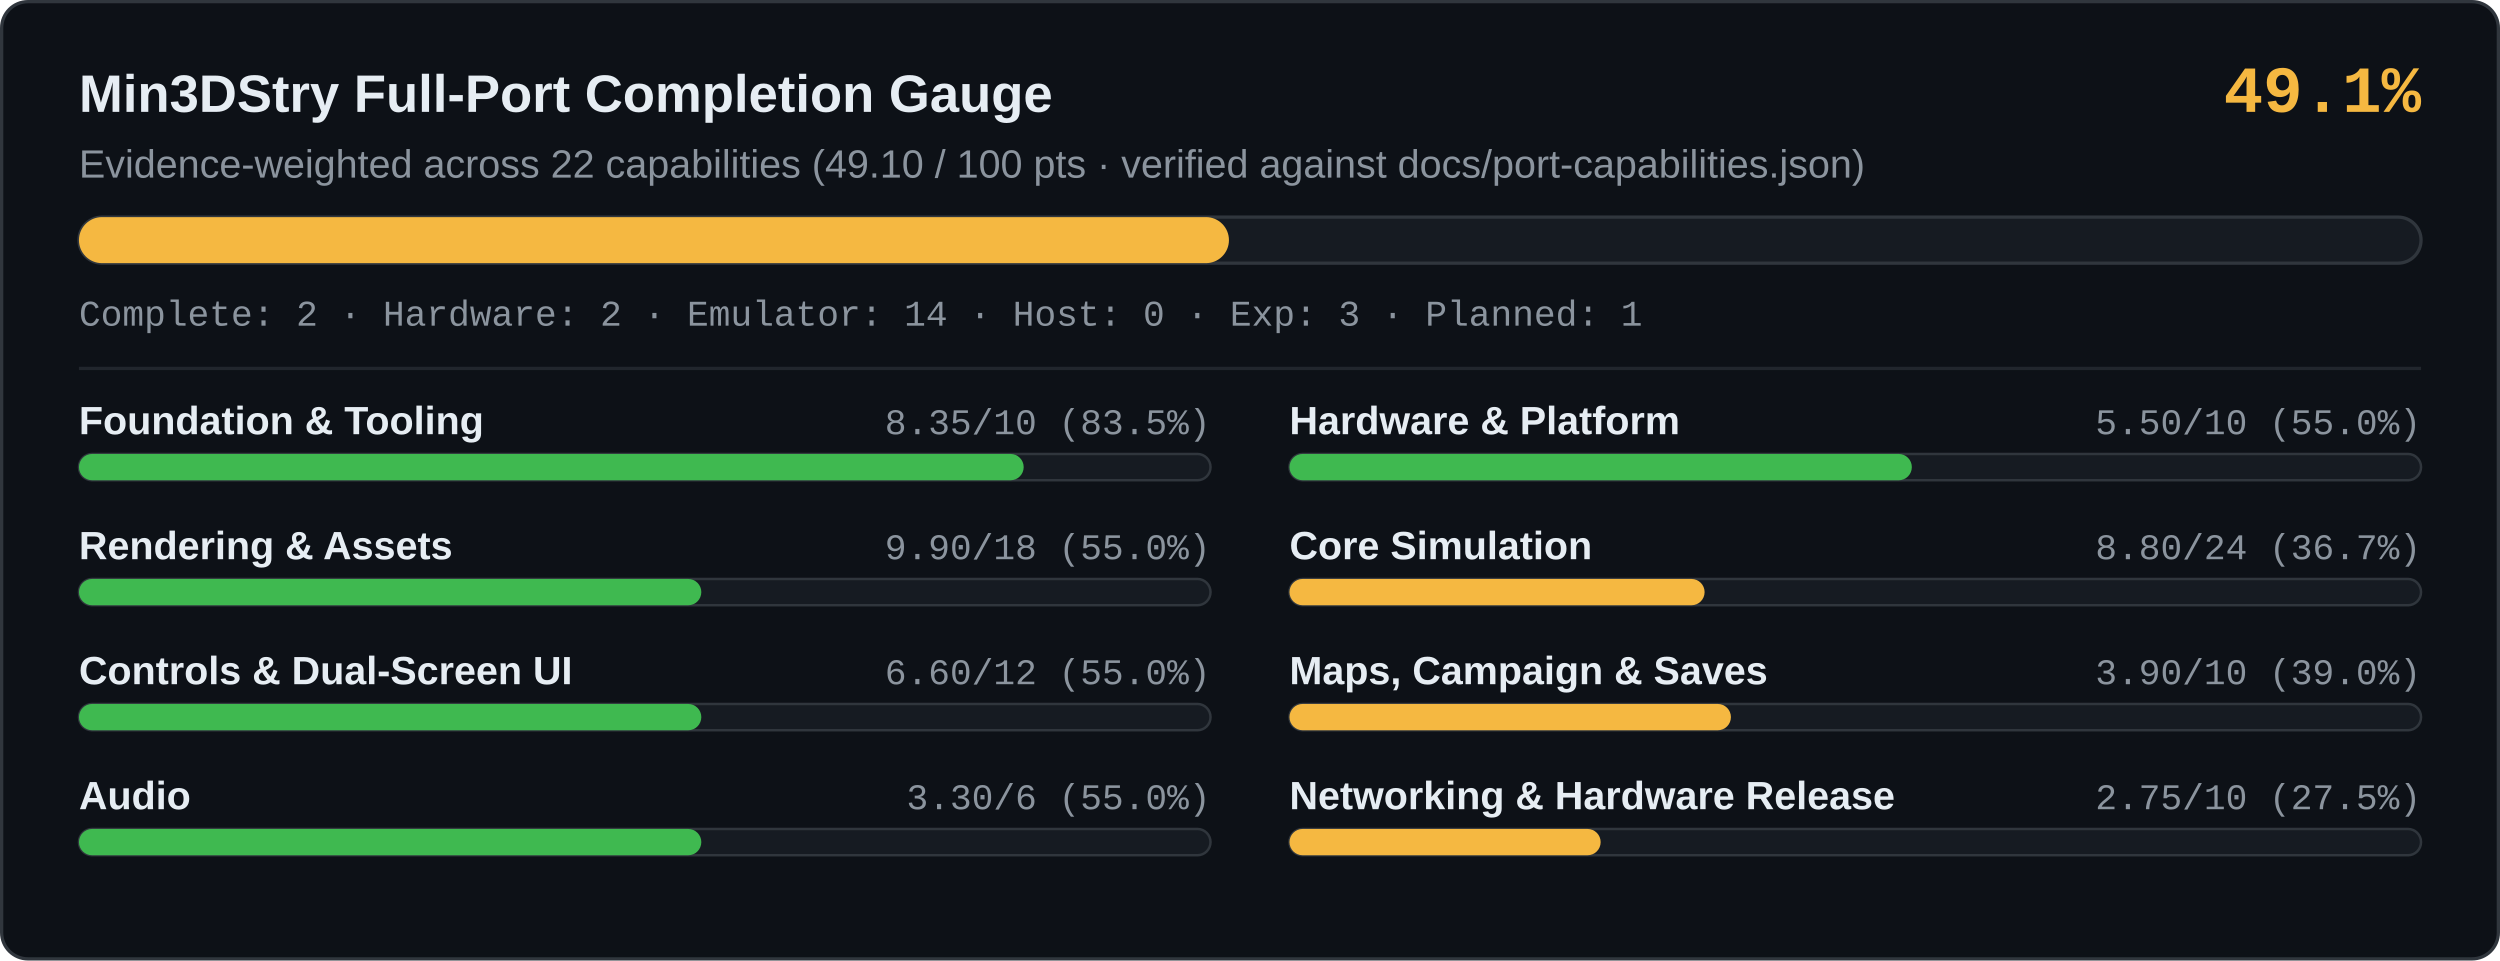
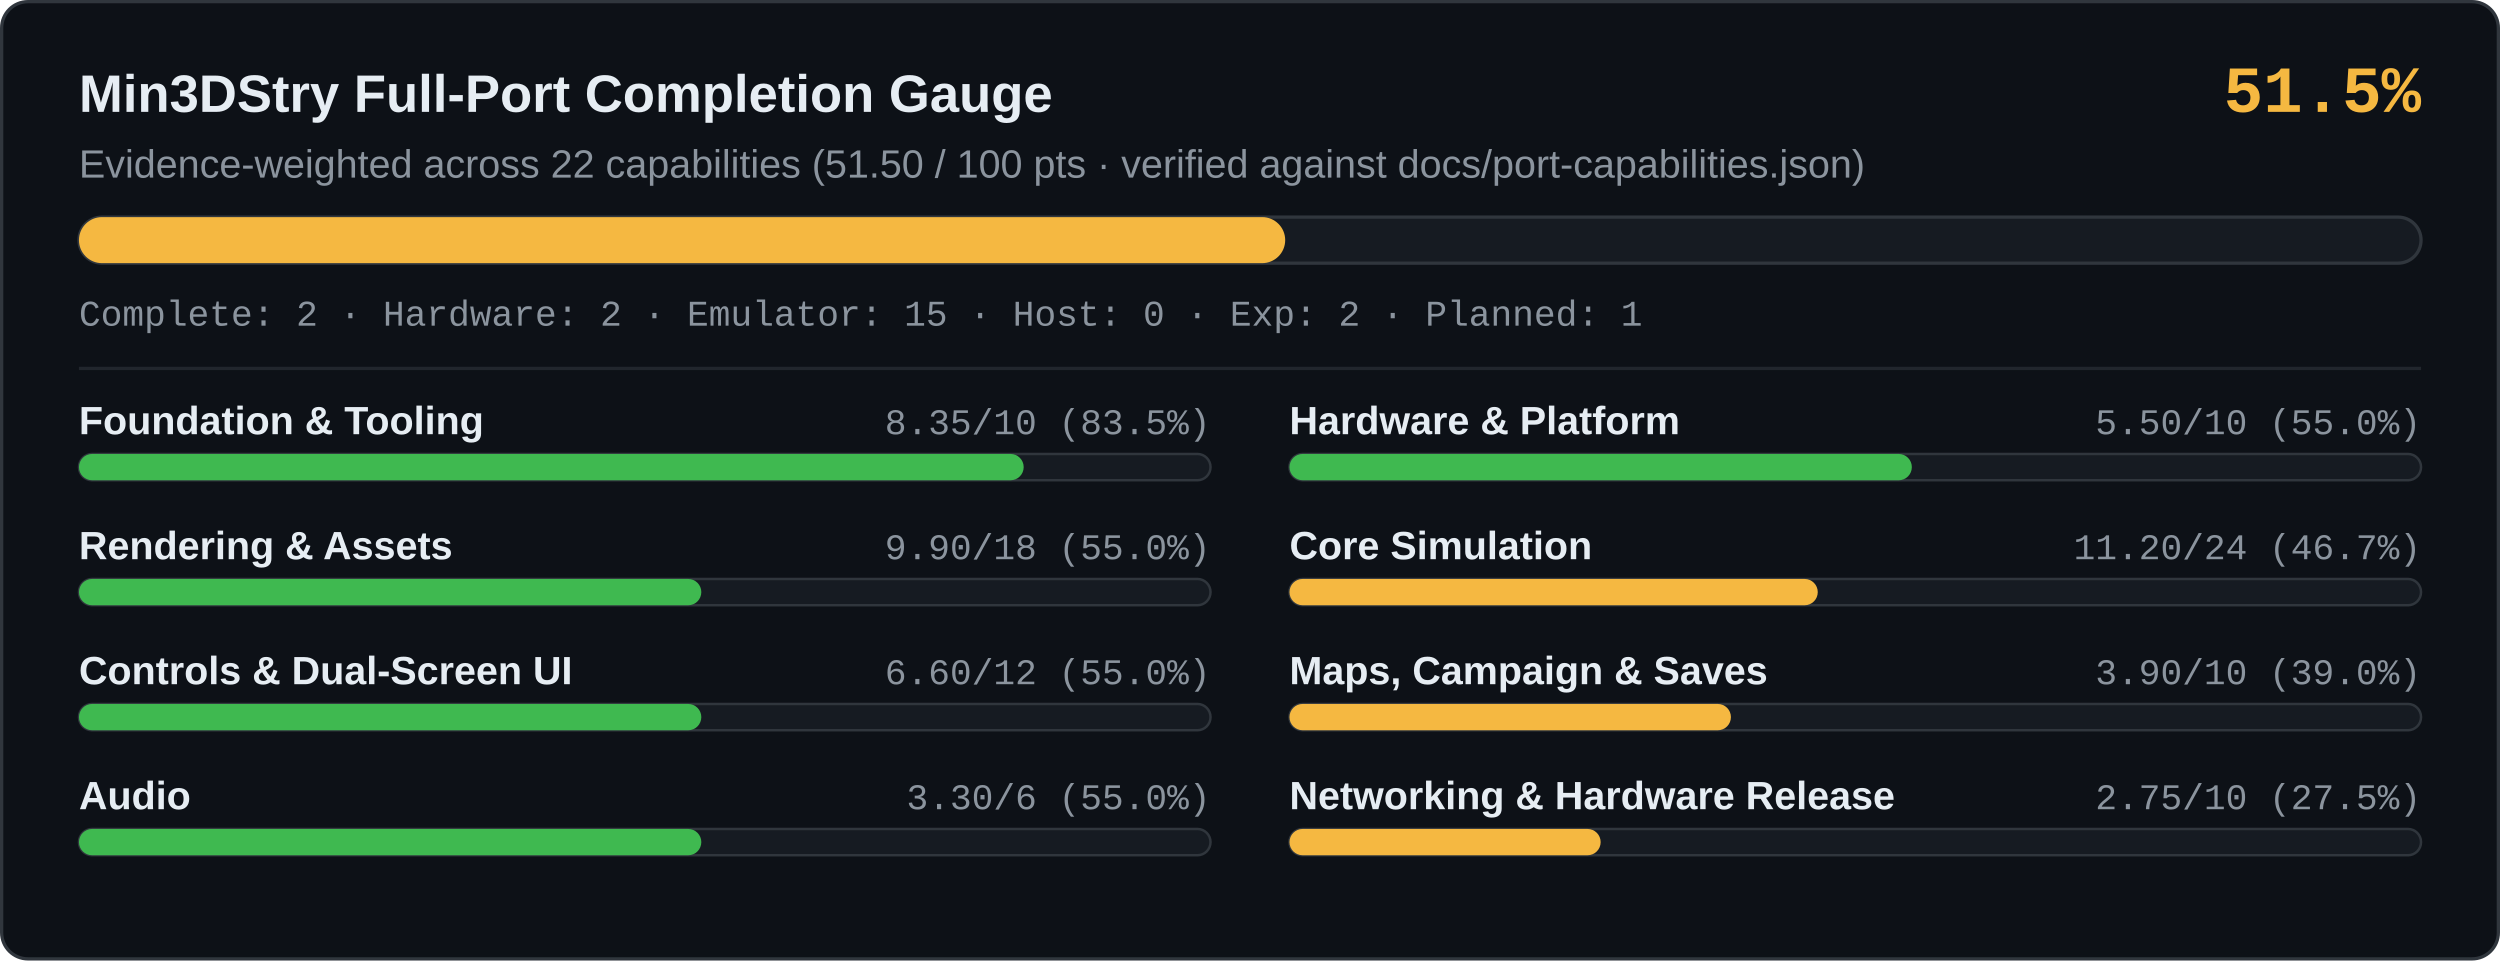
- <svg xmlns="http://www.w3.org/2000/svg" width="760" height="292" viewBox="0 0 760 292" role="img" aria-label="Min3DStry Port Completion 49.1%">
+ <svg xmlns="http://www.w3.org/2000/svg" width="760" height="292" viewBox="0 0 760 292" role="img" aria-label="Min3DStry Port Completion 51.5%">
  <rect x="0.5" y="0.5" width="759" height="291" rx="8" fill="#0d1117" stroke="#30363d" />
  <text x="24" y="34" fill="#e6edf3" font-family="Segoe UI, Ubuntu, Arial, sans-serif" font-size="16" font-weight="700">Min3DStry Full-Port Completion Gauge</text>
-   <text x="736" y="34" text-anchor="end" fill="#f5b841" font-family="Consolas, Liberation Mono, monospace" font-size="20" font-weight="700">49.1%</text>
-   <text x="24" y="54" fill="#8b949e" font-family="Segoe UI, Ubuntu, Arial, sans-serif" font-size="12">Evidence-weighted across 22 capabilities (49.10 / 100 pts · verified against docs/port-capabilities.json)</text>
+   <text x="736" y="34" text-anchor="end" fill="#f5b841" font-family="Consolas, Liberation Mono, monospace" font-size="20" font-weight="700">51.5%</text>
+   <text x="24" y="54" fill="#8b949e" font-family="Segoe UI, Ubuntu, Arial, sans-serif" font-size="12">Evidence-weighted across 22 capabilities (51.50 / 100 pts · verified against docs/port-capabilities.json)</text>
  <rect x="24" y="66" width="712" height="14" rx="7" fill="#161b22" stroke="#30363d" />
-   <rect x="24" y="66" width="349.6" height="14" rx="7" fill="#f5b841" />
-   <text x="24" y="99" fill="#8b949e" font-family="Consolas, Liberation Mono, monospace" font-size="11">Complete: 2  ·  Hardware: 2  ·  Emulator: 14  ·  Host: 0  ·  Exp: 3  ·  Planned: 1</text>
+   <rect x="24" y="66" width="366.7" height="14" rx="7" fill="#f5b841" />
+   <text x="24" y="99" fill="#8b949e" font-family="Consolas, Liberation Mono, monospace" font-size="11">Complete: 2  ·  Hardware: 2  ·  Emulator: 15  ·  Host: 0  ·  Exp: 2  ·  Planned: 1</text>
  <line x1="24" y1="112" x2="736" y2="112" stroke="#21262d" stroke-width="1" />
  <text x="24" y="132" fill="#e6edf3" font-family="Segoe UI, Ubuntu, Arial, sans-serif" font-size="12" font-weight="600">Foundation &amp; Tooling</text>
  <text x="368" y="132" text-anchor="end" fill="#8b949e" font-family="Consolas, Liberation Mono, monospace" font-size="11">8.35/10 (83.5%)</text>
  <rect x="24" y="138" width="344" height="8" rx="4" fill="#161b22" stroke="#30363d" stroke-width="0.75" />
  <rect x="24" y="138" width="287.2" height="8" rx="4" fill="#3fb950" />
  <text x="392" y="132" fill="#e6edf3" font-family="Segoe UI, Ubuntu, Arial, sans-serif" font-size="12" font-weight="600">Hardware &amp; Platform</text>
  <text x="736" y="132" text-anchor="end" fill="#8b949e" font-family="Consolas, Liberation Mono, monospace" font-size="11">5.50/10 (55.0%)</text>
  <rect x="392" y="138" width="344" height="8" rx="4" fill="#161b22" stroke="#30363d" stroke-width="0.75" />
  <rect x="392" y="138" width="189.2" height="8" rx="4" fill="#3fb950" />
  <text x="24" y="170" fill="#e6edf3" font-family="Segoe UI, Ubuntu, Arial, sans-serif" font-size="12" font-weight="600">Rendering &amp; Assets</text>
  <text x="368" y="170" text-anchor="end" fill="#8b949e" font-family="Consolas, Liberation Mono, monospace" font-size="11">9.90/18 (55.0%)</text>
  <rect x="24" y="176" width="344" height="8" rx="4" fill="#161b22" stroke="#30363d" stroke-width="0.75" />
  <rect x="24" y="176" width="189.2" height="8" rx="4" fill="#3fb950" />
  <text x="392" y="170" fill="#e6edf3" font-family="Segoe UI, Ubuntu, Arial, sans-serif" font-size="12" font-weight="600">Core Simulation</text>
-   <text x="736" y="170" text-anchor="end" fill="#8b949e" font-family="Consolas, Liberation Mono, monospace" font-size="11">8.80/24 (36.7%)</text>
+   <text x="736" y="170" text-anchor="end" fill="#8b949e" font-family="Consolas, Liberation Mono, monospace" font-size="11">11.20/24 (46.7%)</text>
  <rect x="392" y="176" width="344" height="8" rx="4" fill="#161b22" stroke="#30363d" stroke-width="0.75" />
-   <rect x="392" y="176" width="126.2" height="8" rx="4" fill="#f5b841" />
+   <rect x="392" y="176" width="160.6" height="8" rx="4" fill="#f5b841" />
  <text x="24" y="208" fill="#e6edf3" font-family="Segoe UI, Ubuntu, Arial, sans-serif" font-size="12" font-weight="600">Controls &amp; Dual-Screen UI</text>
  <text x="368" y="208" text-anchor="end" fill="#8b949e" font-family="Consolas, Liberation Mono, monospace" font-size="11">6.60/12 (55.0%)</text>
  <rect x="24" y="214" width="344" height="8" rx="4" fill="#161b22" stroke="#30363d" stroke-width="0.75" />
  <rect x="24" y="214" width="189.2" height="8" rx="4" fill="#3fb950" />
  <text x="392" y="208" fill="#e6edf3" font-family="Segoe UI, Ubuntu, Arial, sans-serif" font-size="12" font-weight="600">Maps, Campaign &amp; Saves</text>
  <text x="736" y="208" text-anchor="end" fill="#8b949e" font-family="Consolas, Liberation Mono, monospace" font-size="11">3.90/10 (39.0%)</text>
  <rect x="392" y="214" width="344" height="8" rx="4" fill="#161b22" stroke="#30363d" stroke-width="0.75" />
  <rect x="392" y="214" width="134.2" height="8" rx="4" fill="#f5b841" />
  <text x="24" y="246" fill="#e6edf3" font-family="Segoe UI, Ubuntu, Arial, sans-serif" font-size="12" font-weight="600">Audio</text>
  <text x="368" y="246" text-anchor="end" fill="#8b949e" font-family="Consolas, Liberation Mono, monospace" font-size="11">3.30/6 (55.0%)</text>
  <rect x="24" y="252" width="344" height="8" rx="4" fill="#161b22" stroke="#30363d" stroke-width="0.75" />
  <rect x="24" y="252" width="189.2" height="8" rx="4" fill="#3fb950" />
  <text x="392" y="246" fill="#e6edf3" font-family="Segoe UI, Ubuntu, Arial, sans-serif" font-size="12" font-weight="600">Networking &amp; Hardware Release</text>
  <text x="736" y="246" text-anchor="end" fill="#8b949e" font-family="Consolas, Liberation Mono, monospace" font-size="11">2.75/10 (27.5%)</text>
  <rect x="392" y="252" width="344" height="8" rx="4" fill="#161b22" stroke="#30363d" stroke-width="0.75" />
  <rect x="392" y="252" width="94.6" height="8" rx="4" fill="#f5b841" />
</svg>
